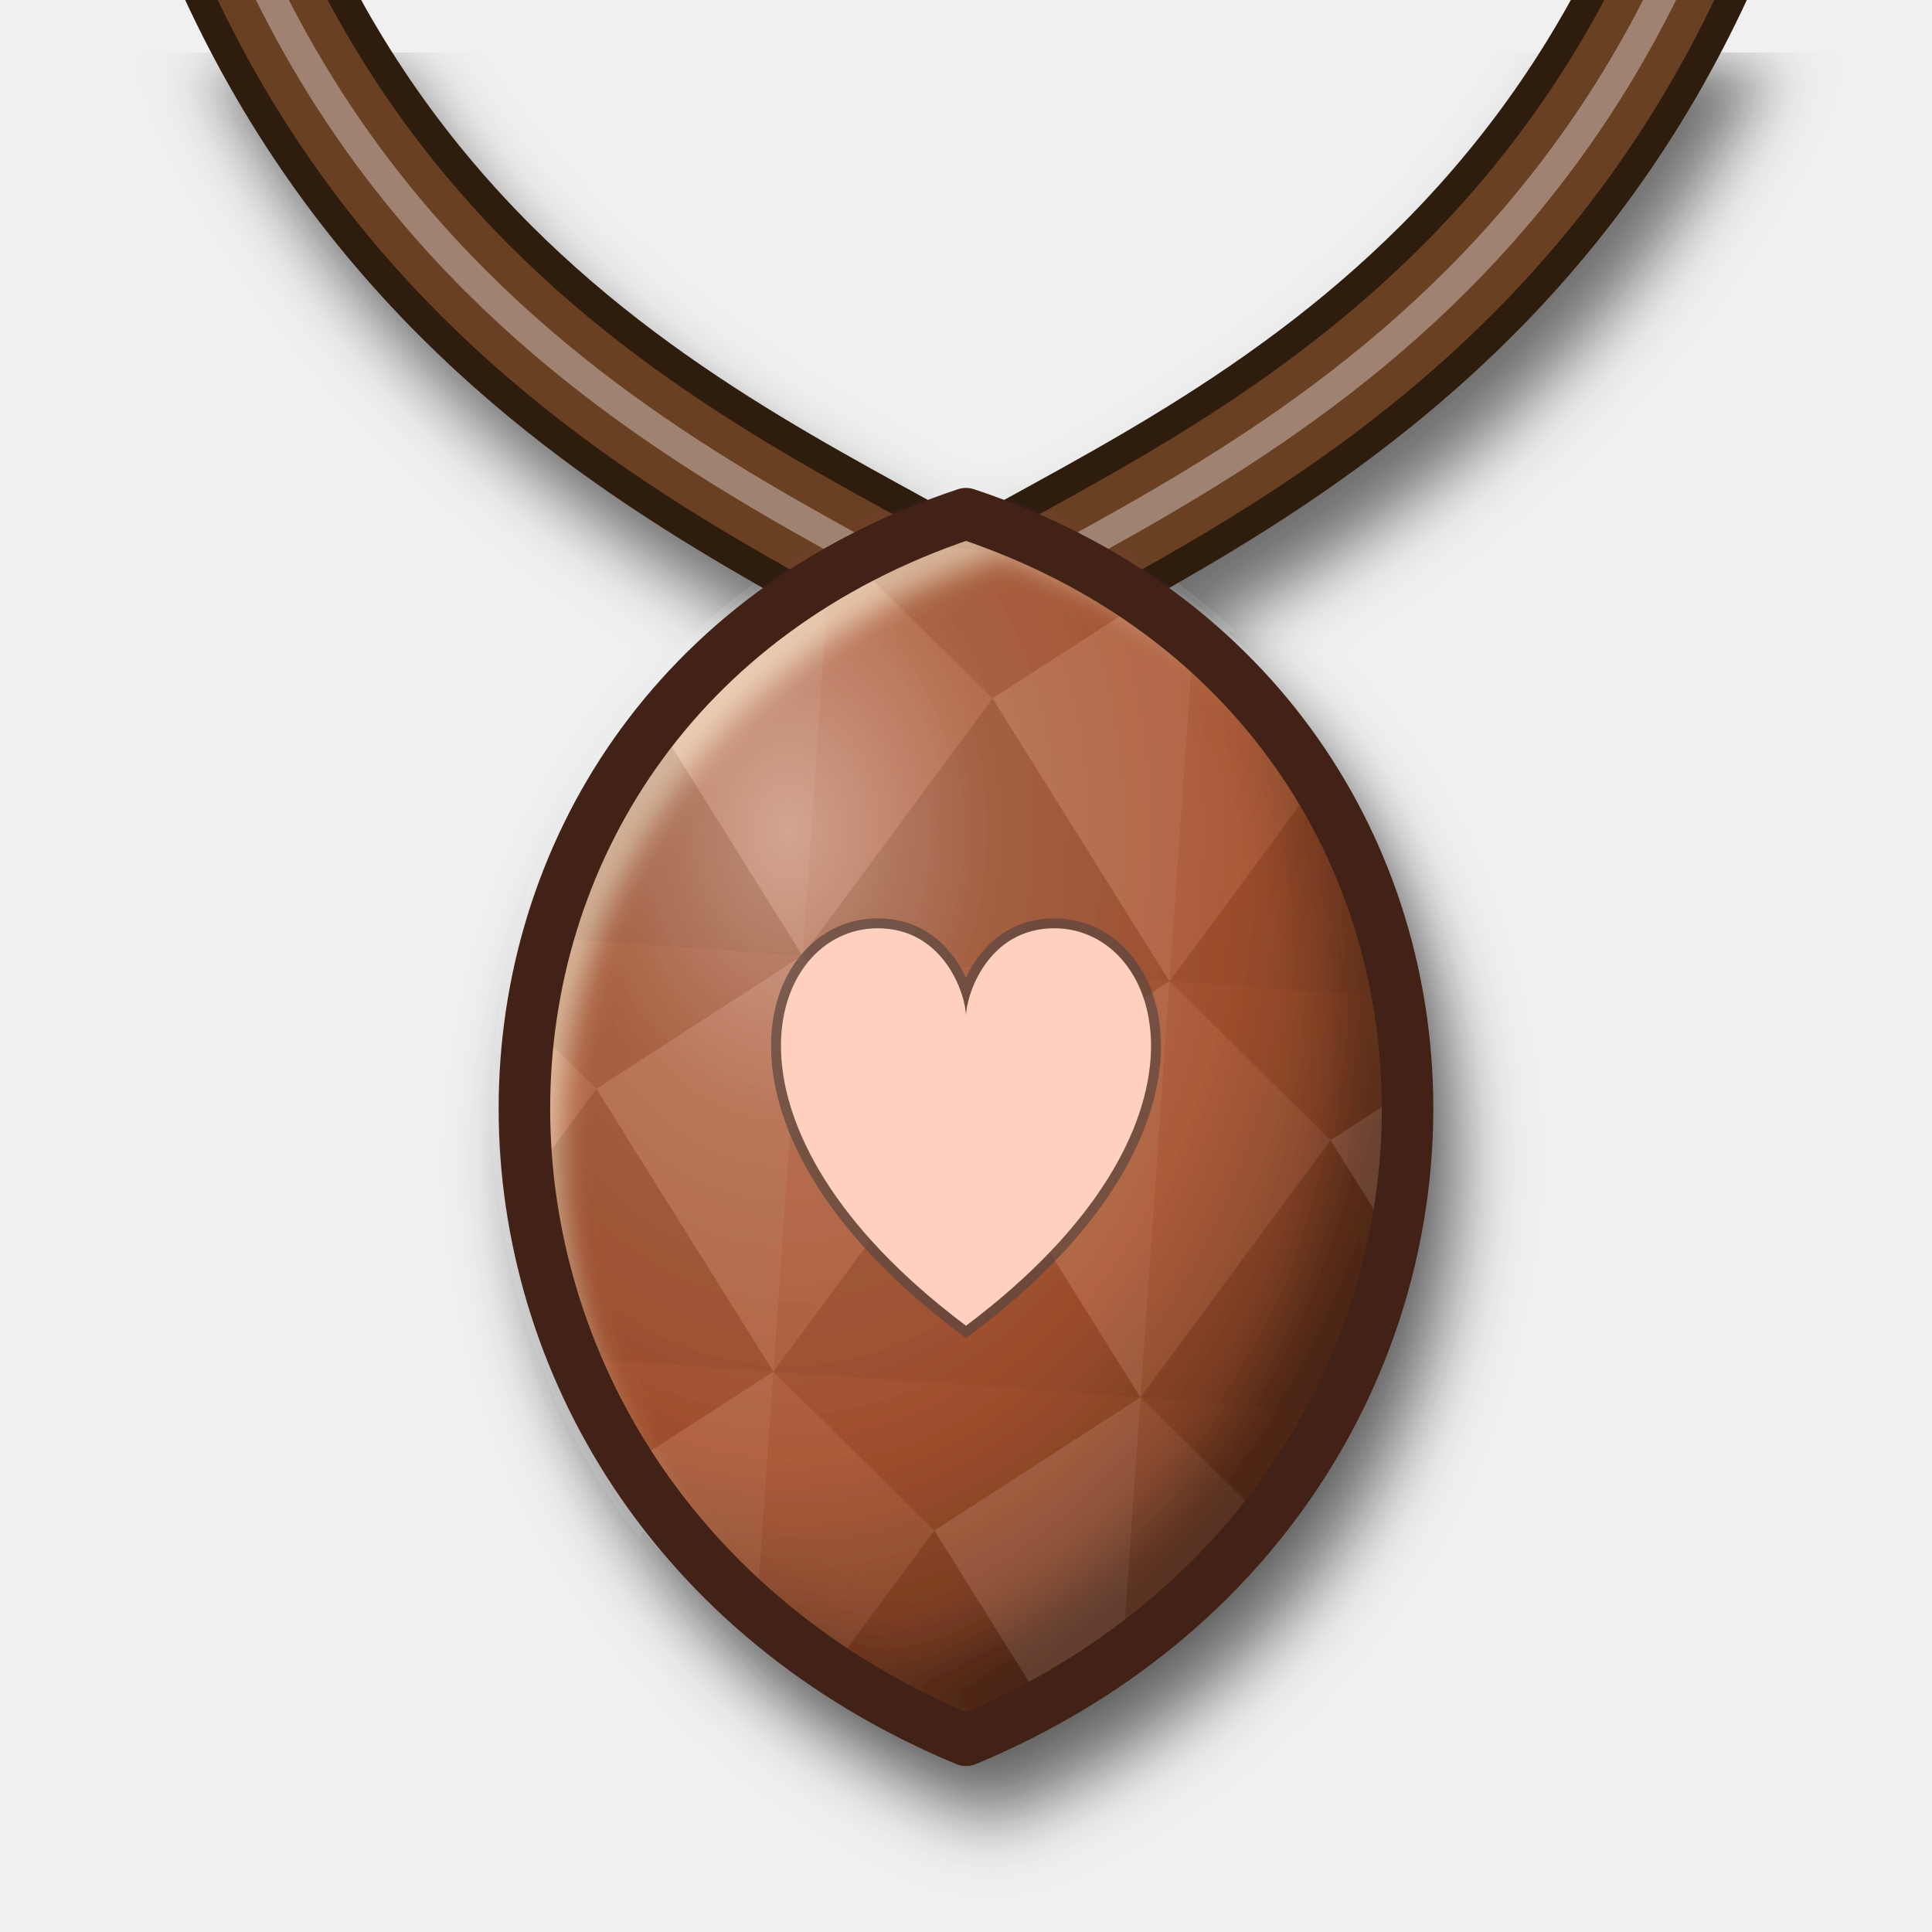
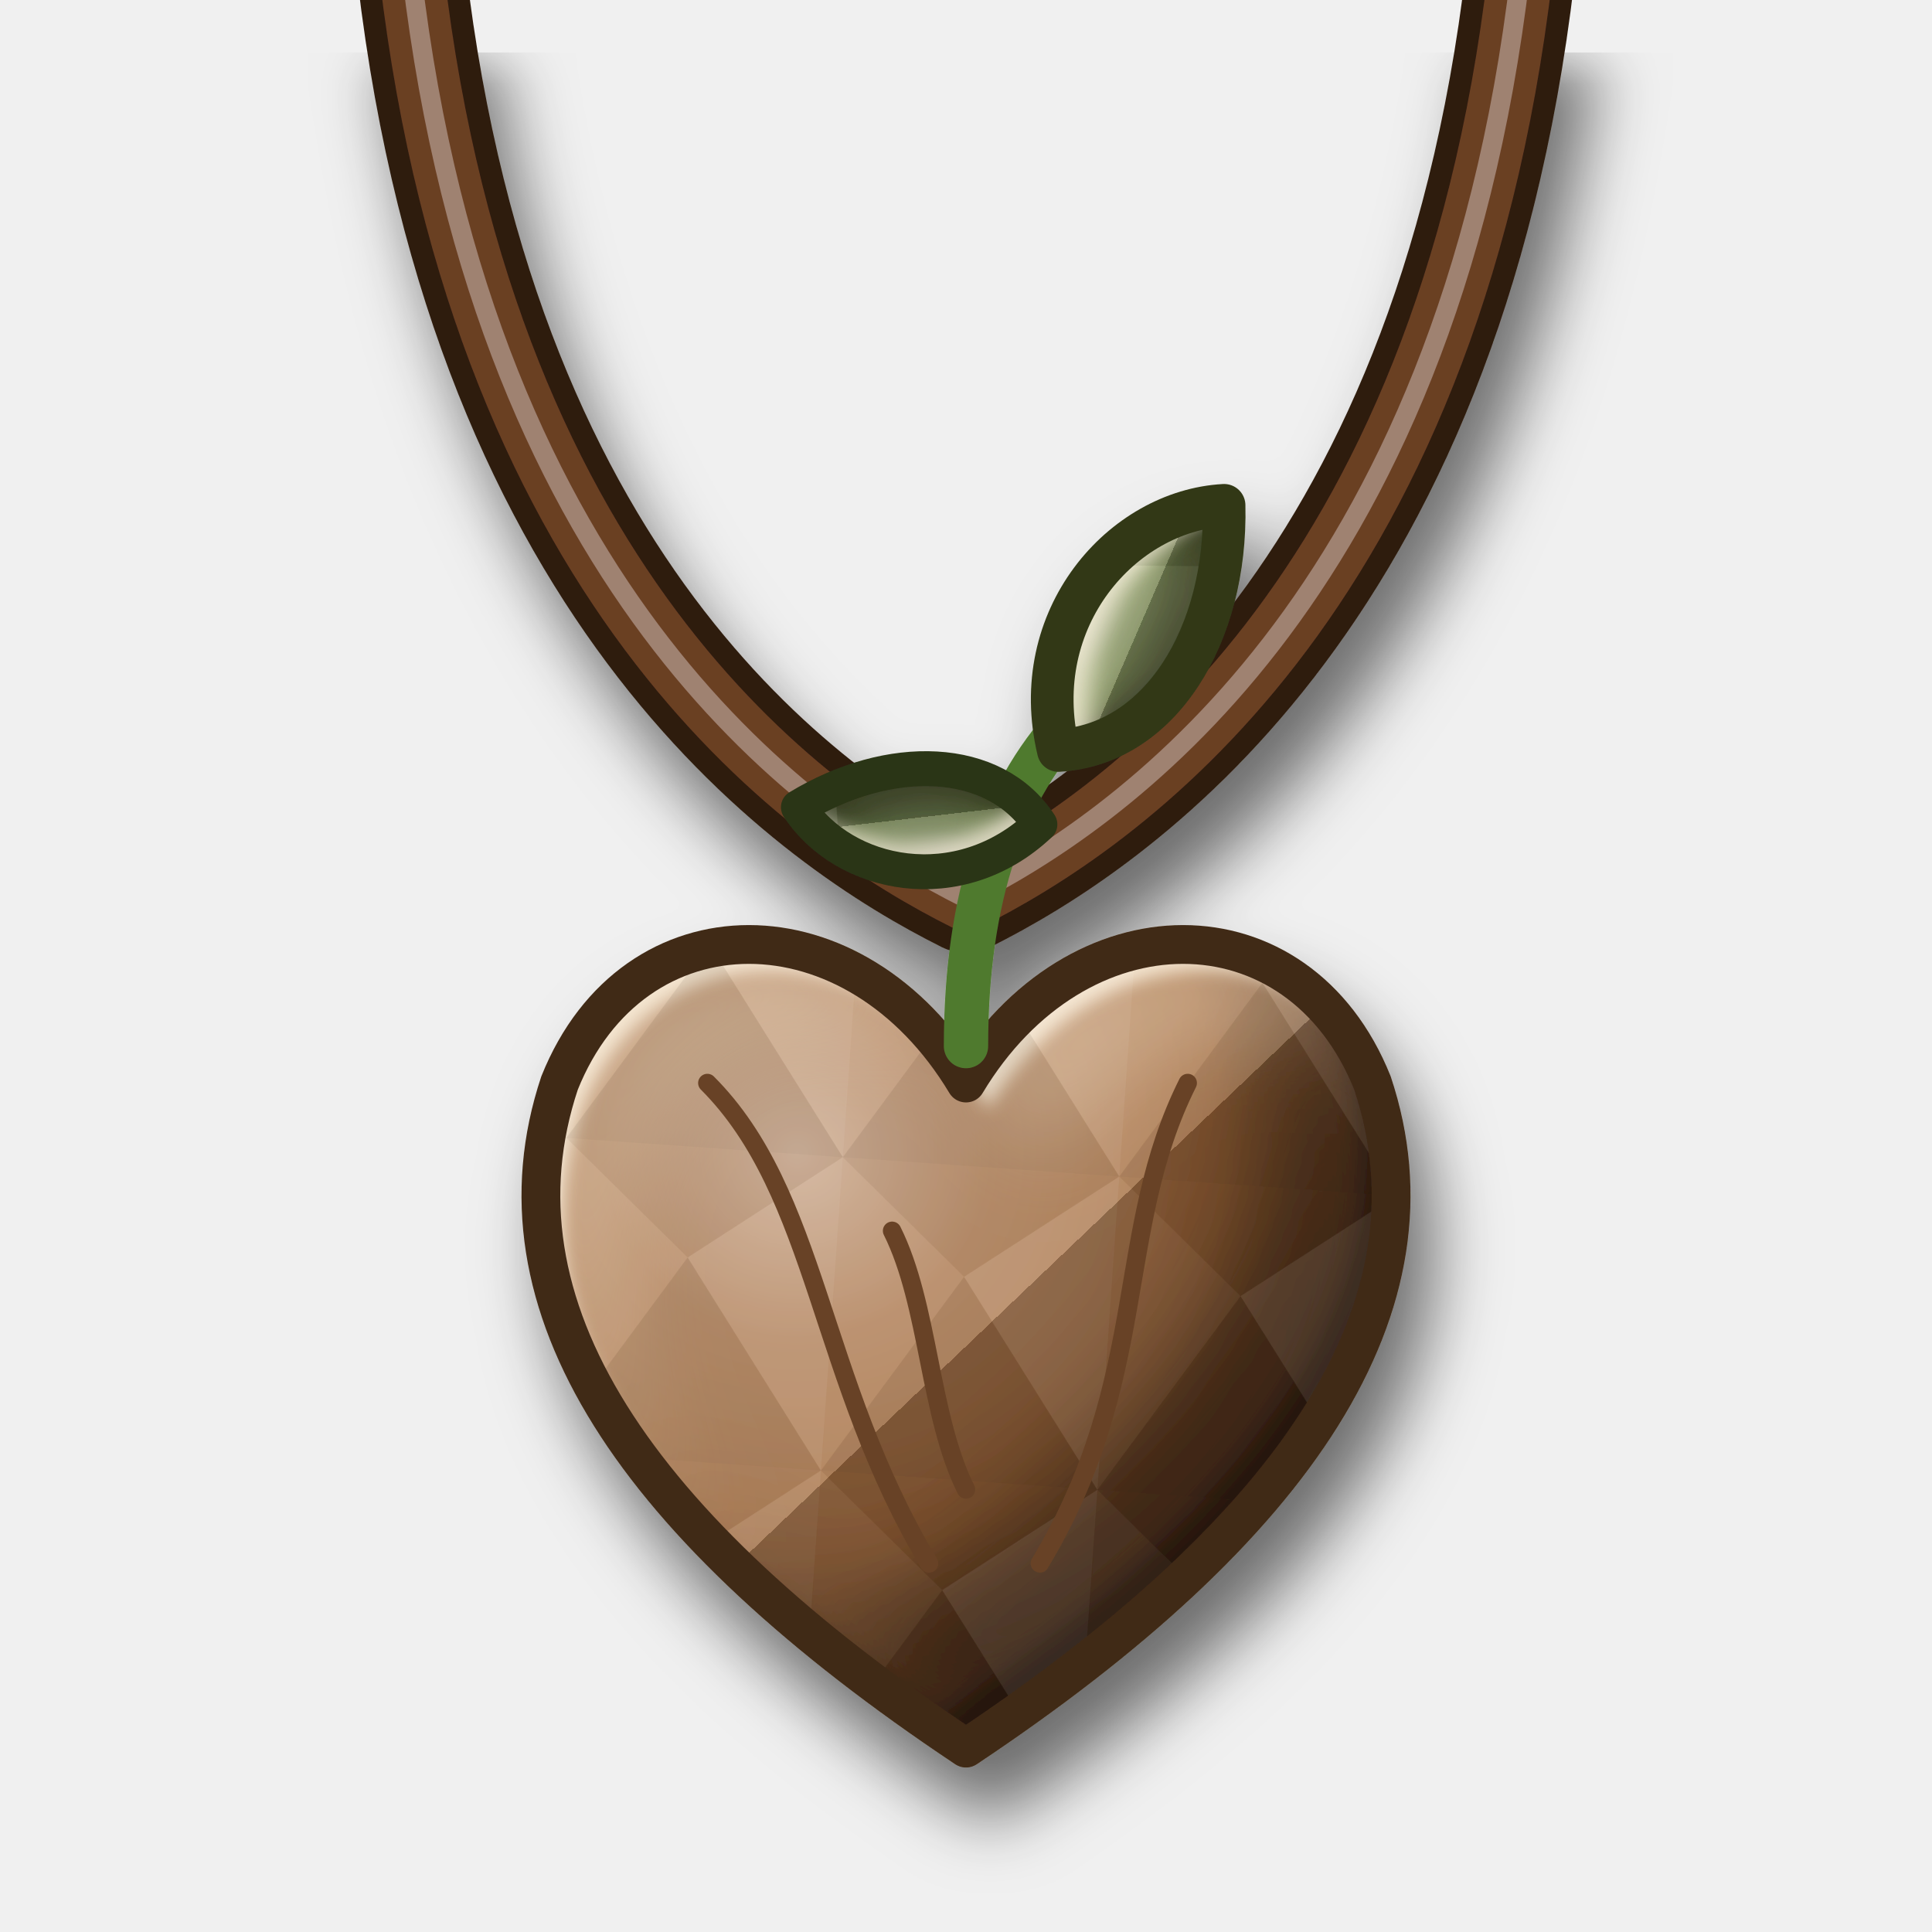
<svg xmlns="http://www.w3.org/2000/svg" width="128" height="128" viewBox="0 0 96 96">
  <defs>
    <filter id="bev" x="-10%" y="-10%" width="120%" height="120%" color-interpolation-filters="sRGB">
      <feOffset in="SourceAlpha" dx="1.5" dy="1.7" result="o1" />
      <feComposite in="SourceAlpha" in2="o1" operator="out" result="e1" />
      <feGaussianBlur in="e1" stdDeviation="0.55" result="b1" />
      <feFlood flood-color="#fff3d6" flood-opacity="0.62" />
      <feComposite in2="b1" operator="in" result="hi" />
      <feOffset in="SourceAlpha" dx="-2.2" dy="-2.4" result="o2" />
      <feComposite in="SourceAlpha" in2="o2" operator="out" result="e2" />
      <feGaussianBlur in="e2" stdDeviation="1.3" result="b2" />
      <feFlood flood-color="#140b05" flood-opacity="0.42" />
      <feComposite in2="b2" operator="in" result="lo" />
      <feMerge>
        <feMergeNode in="SourceGraphic" />
        <feMergeNode in="lo" />
        <feMergeNode in="hi" />
      </feMerge>
    </filter>
    <filter id="sculpt" x="-10%" y="-10%" width="120%" height="120%" color-interpolation-filters="sRGB">
      <feOffset in="SourceAlpha" dx="4.2" dy="4.6" result="wideo" />
      <feComposite in="SourceAlpha" in2="wideo" operator="out" result="widee" />
      <feGaussianBlur in="widee" stdDeviation="2.4" result="wideb" />
      <feComposite in="wideb" in2="SourceAlpha" operator="in" result="widec" />
      <feFlood flood-color="#fff4dc" flood-opacity="0.3" />
      <feComposite in2="widec" operator="in" result="wide" />
      <feOffset in="SourceAlpha" dx="1.2" dy="1.4" result="rimo" />
      <feComposite in="SourceAlpha" in2="rimo" operator="out" result="rime" />
      <feGaussianBlur in="rime" stdDeviation="0.45" result="rimb" />
      <feComposite in="rimb" in2="SourceAlpha" operator="in" result="rimc" />
      <feFlood flood-color="#fff6e2" flood-opacity="0.8" />
      <feComposite in2="rimc" operator="in" result="rim" />
      <feOffset in="SourceAlpha" dx="-5.5" dy="-6" result="formo" />
      <feComposite in="SourceAlpha" in2="formo" operator="out" result="forme" />
      <feGaussianBlur in="forme" stdDeviation="3.2" result="formb" />
      <feComposite in="formb" in2="SourceAlpha" operator="in" result="formc" />
      <feFlood flood-color="#0e0703" flood-opacity="0.55" />
      <feComposite in2="formc" operator="in" result="form" />
      <feOffset in="SourceAlpha" dx="-1.5" dy="-1.7" result="edgeo" />
      <feComposite in="SourceAlpha" in2="edgeo" operator="out" result="edgee" />
      <feGaussianBlur in="edgee" stdDeviation="0.7" result="edgeb" />
      <feComposite in="edgeb" in2="SourceAlpha" operator="in" result="edgec" />
      <feFlood flood-color="#120a05" flood-opacity="0.55" />
      <feComposite in2="edgec" operator="in" result="edge" />
      <feMerge>
        <feMergeNode in="SourceGraphic" />
        <feMergeNode in="form" />
        <feMergeNode in="edge" />
        <feMergeNode in="wide" />
        <feMergeNode in="rim" />
      </feMerge>
    </filter>
    <filter id="sculptLight" x="-10%" y="-10%" width="120%" height="120%" color-interpolation-filters="sRGB">
      <feOffset in="SourceAlpha" dx="4.2" dy="4.6" result="wideo" />
      <feComposite in="SourceAlpha" in2="wideo" operator="out" result="widee" />
      <feGaussianBlur in="widee" stdDeviation="2.4" result="wideb" />
      <feComposite in="wideb" in2="SourceAlpha" operator="in" result="widec" />
      <feFlood flood-color="#fff4dc" flood-opacity="0.3" />
      <feComposite in2="widec" operator="in" result="wide" />
      <feOffset in="SourceAlpha" dx="1.2" dy="1.4" result="rimo" />
      <feComposite in="SourceAlpha" in2="rimo" operator="out" result="rime" />
      <feGaussianBlur in="rime" stdDeviation="0.45" result="rimb" />
      <feComposite in="rimb" in2="SourceAlpha" operator="in" result="rimc" />
      <feFlood flood-color="#fff6e2" flood-opacity="0.8" />
      <feComposite in2="rimc" operator="in" result="rim" />
      <feOffset in="SourceAlpha" dx="-5.5" dy="-6" result="formo" />
      <feComposite in="SourceAlpha" in2="formo" operator="out" result="forme" />
      <feGaussianBlur in="forme" stdDeviation="3.2" result="formb" />
      <feComposite in="formb" in2="SourceAlpha" operator="in" result="formc" />
      <feFlood flood-color="#0e0703" flood-opacity="0.55" />
      <feComposite in2="formc" operator="in" result="form" />
      <feOffset in="SourceAlpha" dx="-1.5" dy="-1.7" result="edgeo" />
      <feComposite in="SourceAlpha" in2="edgeo" operator="out" result="edgee" />
      <feGaussianBlur in="edgee" stdDeviation="0.7" result="edgeb" />
      <feComposite in="edgeb" in2="SourceAlpha" operator="in" result="edgec" />
      <feFlood flood-color="#120a05" flood-opacity="0.55" />
      <feComposite in2="edgec" operator="in" result="edge" />
      <feMerge>
        <feMergeNode in="form" />
        <feMergeNode in="edge" />
        <feMergeNode in="wide" />
        <feMergeNode in="rim" />
      </feMerge>
    </filter>
    <linearGradient id="planes" x1="0" y1="0" x2="1" y2="1">
      <stop offset="0.5" stop-color="#fff6e6" stop-opacity="0.16" />
      <stop offset="0.5" stop-color="#0b0603" stop-opacity="0.2" />
    </linearGradient>
    <filter id="paint" x="-20%" y="-20%" width="140%" height="145%" color-interpolation-filters="sRGB">
      <feTurbulence type="fractalNoise" baseFrequency="0.22" numOctaves="2" seed="55" result="n" />
      <feColorMatrix in="n" type="matrix" values="0.14 0.14 0.14 0 0.29  0.14 0.14 0.14 0 0.29  0.14 0.14 0.14 0 0.29  0 0 0 0 1" result="ng" />
      <feBlend in="ng" in2="SourceGraphic" mode="soft-light" result="t" />
      <feComposite in="t" in2="SourceAlpha" operator="in" result="tex" />
      <feDropShadow in="tex" dx="1.2" dy="2.6" stdDeviation="1.7" flood-color="#000" flood-opacity="0.55" />
    </filter>
    <radialGradient id="g0" cx="0.3" cy="0.26" r="0.92">
-       <stop offset="0" stop-color="#cd9b86" />
-       <stop offset="0.25" stop-color="#b26848" />
-       <stop offset="0.55" stop-color="#a8532f" />
-       <stop offset="1" stop-color="#462415" />
+       <stop offset="0" stop-color="#c8a78d" />
+       <stop offset="0.25" stop-color="#ab7a52" />
+       <stop offset="0.55" stop-color="#a0683a" />
+       <stop offset="1" stop-color="#442b19" />
    </radialGradient>
    <pattern id="f1" width="17" height="15" patternUnits="userSpaceOnUse" patternTransform="rotate(94)">
      <path d="M0 0 L17 0 L6 8Z" fill="#fff" fill-opacity="0.1" />
      <path d="M6 8 L17 0 L17 15Z" fill="#000" fill-opacity="0.08" />
      <path d="M0 0 L6 8 L0 15Z" fill="#000" fill-opacity="0.05" />
      <path d="M0 15 L6 8 L17 15Z" fill="#fff" fill-opacity="0.05" />
    </pattern>
+     <radialGradient id="g2" cx="0.3" cy="0.26" r="0.92">
+       <stop offset="0" stop-color="#abc48d" />
+       <stop offset="0.25" stop-color="#80a652" />
+       <stop offset="0.55" stop-color="#6f9a3a" />
+       <stop offset="1" stop-color="#333c19" />
+     </radialGradient>
+     <pattern id="f3" width="17" height="15" patternUnits="userSpaceOnUse" patternTransform="rotate(8)">
+       <path d="M0 0 L17 0 L6 8Z" fill="#fff" fill-opacity="0.1" />
+       <path d="M6 8 L17 0 L17 15Z" fill="#000" fill-opacity="0.08" />
+       <path d="M0 0 L6 8 L0 15Z" fill="#000" fill-opacity="0.05" />
+       <path d="M0 15 L6 8 L17 15Z" fill="#fff" fill-opacity="0.05" />
+     </pattern>
+     <radialGradient id="g4" cx="0.3" cy="0.26" r="0.92">
+       <stop offset="0" stop-color="#a1bb88" />
+       <stop offset="0.25" stop-color="#70984b" />
+       <stop offset="0.55" stop-color="#5d8a32" />
+       <stop offset="1" stop-color="#2d3716" />
+     </radialGradient>
+     <pattern id="f5" width="17" height="15" patternUnits="userSpaceOnUse" patternTransform="rotate(102)">
+       <path d="M0 0 L17 0 L6 8Z" fill="#fff" fill-opacity="0.1" />
+       <path d="M6 8 L17 0 L17 15Z" fill="#000" fill-opacity="0.08" />
+       <path d="M0 0 L6 8 L0 15Z" fill="#000" fill-opacity="0.05" />
+       <path d="M0 15 L6 8 L17 15Z" fill="#fff" fill-opacity="0.05" />
+     </pattern>
  </defs>
  <g filter="url(#paint)">
-     <g id="art" transform="translate(48 56) scale(1.219) translate(-48.00 -61.00)">
+     <g id="art" transform="translate(48 56) scale(0.918) translate(-48.00 -52.38)">
      <g class="nofit">
-         <path d="M14 -8 C16 26 38 34 48 40 C58 34 80 26 82 -8" fill="none" stroke="#2e1b10" stroke-width="6.4" stroke-linejoin="round" stroke-linecap="round" />
-         <path d="M14 -8 C16 26 38 34 48 40 C58 34 80 26 82 -8" fill="none" stroke="#6b3f24" stroke-width="4" stroke-linejoin="round" stroke-linecap="round" />
-         <path d="M14 -8 C16 26 38 34 48 40 C58 34 80 26 82 -8" fill="none" stroke="#9f8271" stroke-width="1.2" stroke-linejoin="round" stroke-linecap="round" />
+         <path d="M18 -10 C22 24 40 36 48 40 C56 36 74 24 78 -10" fill="none" stroke="#2e1b10" stroke-width="5.9" stroke-linejoin="round" stroke-linecap="round" />
+         <path d="M18 -10 C22 24 40 36 48 40 C56 36 74 24 78 -10" fill="none" stroke="#6b3f24" stroke-width="3.5" stroke-linejoin="round" stroke-linecap="round" />
+         <path d="M18 -10 C22 24 40 36 48 40 C56 36 74 24 78 -10" fill="none" stroke="#9f8271" stroke-width="1.05" stroke-linejoin="round" stroke-linecap="round" />
      </g>
-       <path d="M48 36 C72 44 72 76 48 86 C24 76 24 44 48 36Z" fill="url(#g0)" filter="url(#bev)" />
-       <path d="M48 36 C72 44 72 76 48 86 C24 76 24 44 48 36Z" fill="url(#f1)" />
-       <path d="M48 36 C72 44 72 76 48 86 C24 76 24 44 48 36Z" fill="none" stroke="#432314" stroke-width="2.1" stroke-linejoin="round" stroke-linecap="round" />
-       <g transform="translate(48 61) scale(0.9)">
-         <g stroke="#5b473f" stroke-width="0.9" stroke-opacity="0.7" paint-order="stroke">
-           <path d="M0 9 C-12 0 -9 -9 -4 -9 C-1 -9 0 -6 0 -5 C0 -6 1 -9 4 -9 C9 -9 12 0 0 9Z" fill="#ffd0c0" />
-         </g>
+       <path d="M48 86 C30 74 22 62 26 50 C30 40 42 40 48 50 C54 40 66 40 70 50 C74 62 66 74 48 86Z" fill="url(#g0)" filter="url(#sculpt)" />
+       <path d="M48 86 C30 74 22 62 26 50 C30 40 42 40 48 50 C54 40 66 40 70 50 C74 62 66 74 48 86Z" fill="url(#f1)" />
+       <path d="M48 86 C30 74 22 62 26 50 C30 40 42 40 48 50 C54 40 66 40 70 50 C74 62 66 74 48 86Z" fill="url(#planes)" />
+       <path d="M48 86 C30 74 22 62 26 50 C30 40 42 40 48 50 C54 40 66 40 70 50 C74 62 66 74 48 86Z" fill="none" stroke="#412918" stroke-width="2.1" stroke-linejoin="round" stroke-linecap="round" />
+       <path d="M34 50 C40 56 40 66 46 76 M60 50 C56 58 58 66 52 76 M44 58 C46 62 46 68 48 72" fill="none" stroke="#684326" stroke-width="1" stroke-linejoin="round" stroke-linecap="round" />
+       <path d="M48 48 C48 40 50 34 54 30" fill="none" stroke="#4f7a2f" stroke-width="2.4" stroke-linejoin="round" stroke-linecap="round" />
+       <g transform="translate(53 32) rotate(-40) scale(1.1)">
+         <path d="M0 0 C3 -6 10 -7 14 -4 C10 1 4 3 0 0Z" fill="url(#g2)" filter="url(#sculpt)" />
+         <path d="M0 0 C3 -6 10 -7 14 -4 C10 1 4 3 0 0Z" fill="url(#f3)" />
+         <path d="M0 0 C3 -6 10 -7 14 -4 C10 1 4 3 0 0Z" fill="url(#planes)" />
+         <path d="M0 0 C3 -6 10 -7 14 -4 C10 1 4 3 0 0Z" fill="none" stroke="#313918" stroke-width="2.1" stroke-linejoin="round" stroke-linecap="round" />
+       </g>
+       <g transform="translate(52 36) rotate(200) scale(0.9)">
+         <path d="M0 0 C3 -6 10 -7 14 -4 C10 1 4 3 0 0Z" fill="url(#g4)" filter="url(#sculpt)" />
+         <path d="M0 0 C3 -6 10 -7 14 -4 C10 1 4 3 0 0Z" fill="url(#f5)" />
+         <path d="M0 0 C3 -6 10 -7 14 -4 C10 1 4 3 0 0Z" fill="url(#planes)" />
+         <path d="M0 0 C3 -6 10 -7 14 -4 C10 1 4 3 0 0Z" fill="none" stroke="#2b3415" stroke-width="2.1" stroke-linejoin="round" stroke-linecap="round" />
      </g>
    </g>
  </g>
</svg>
